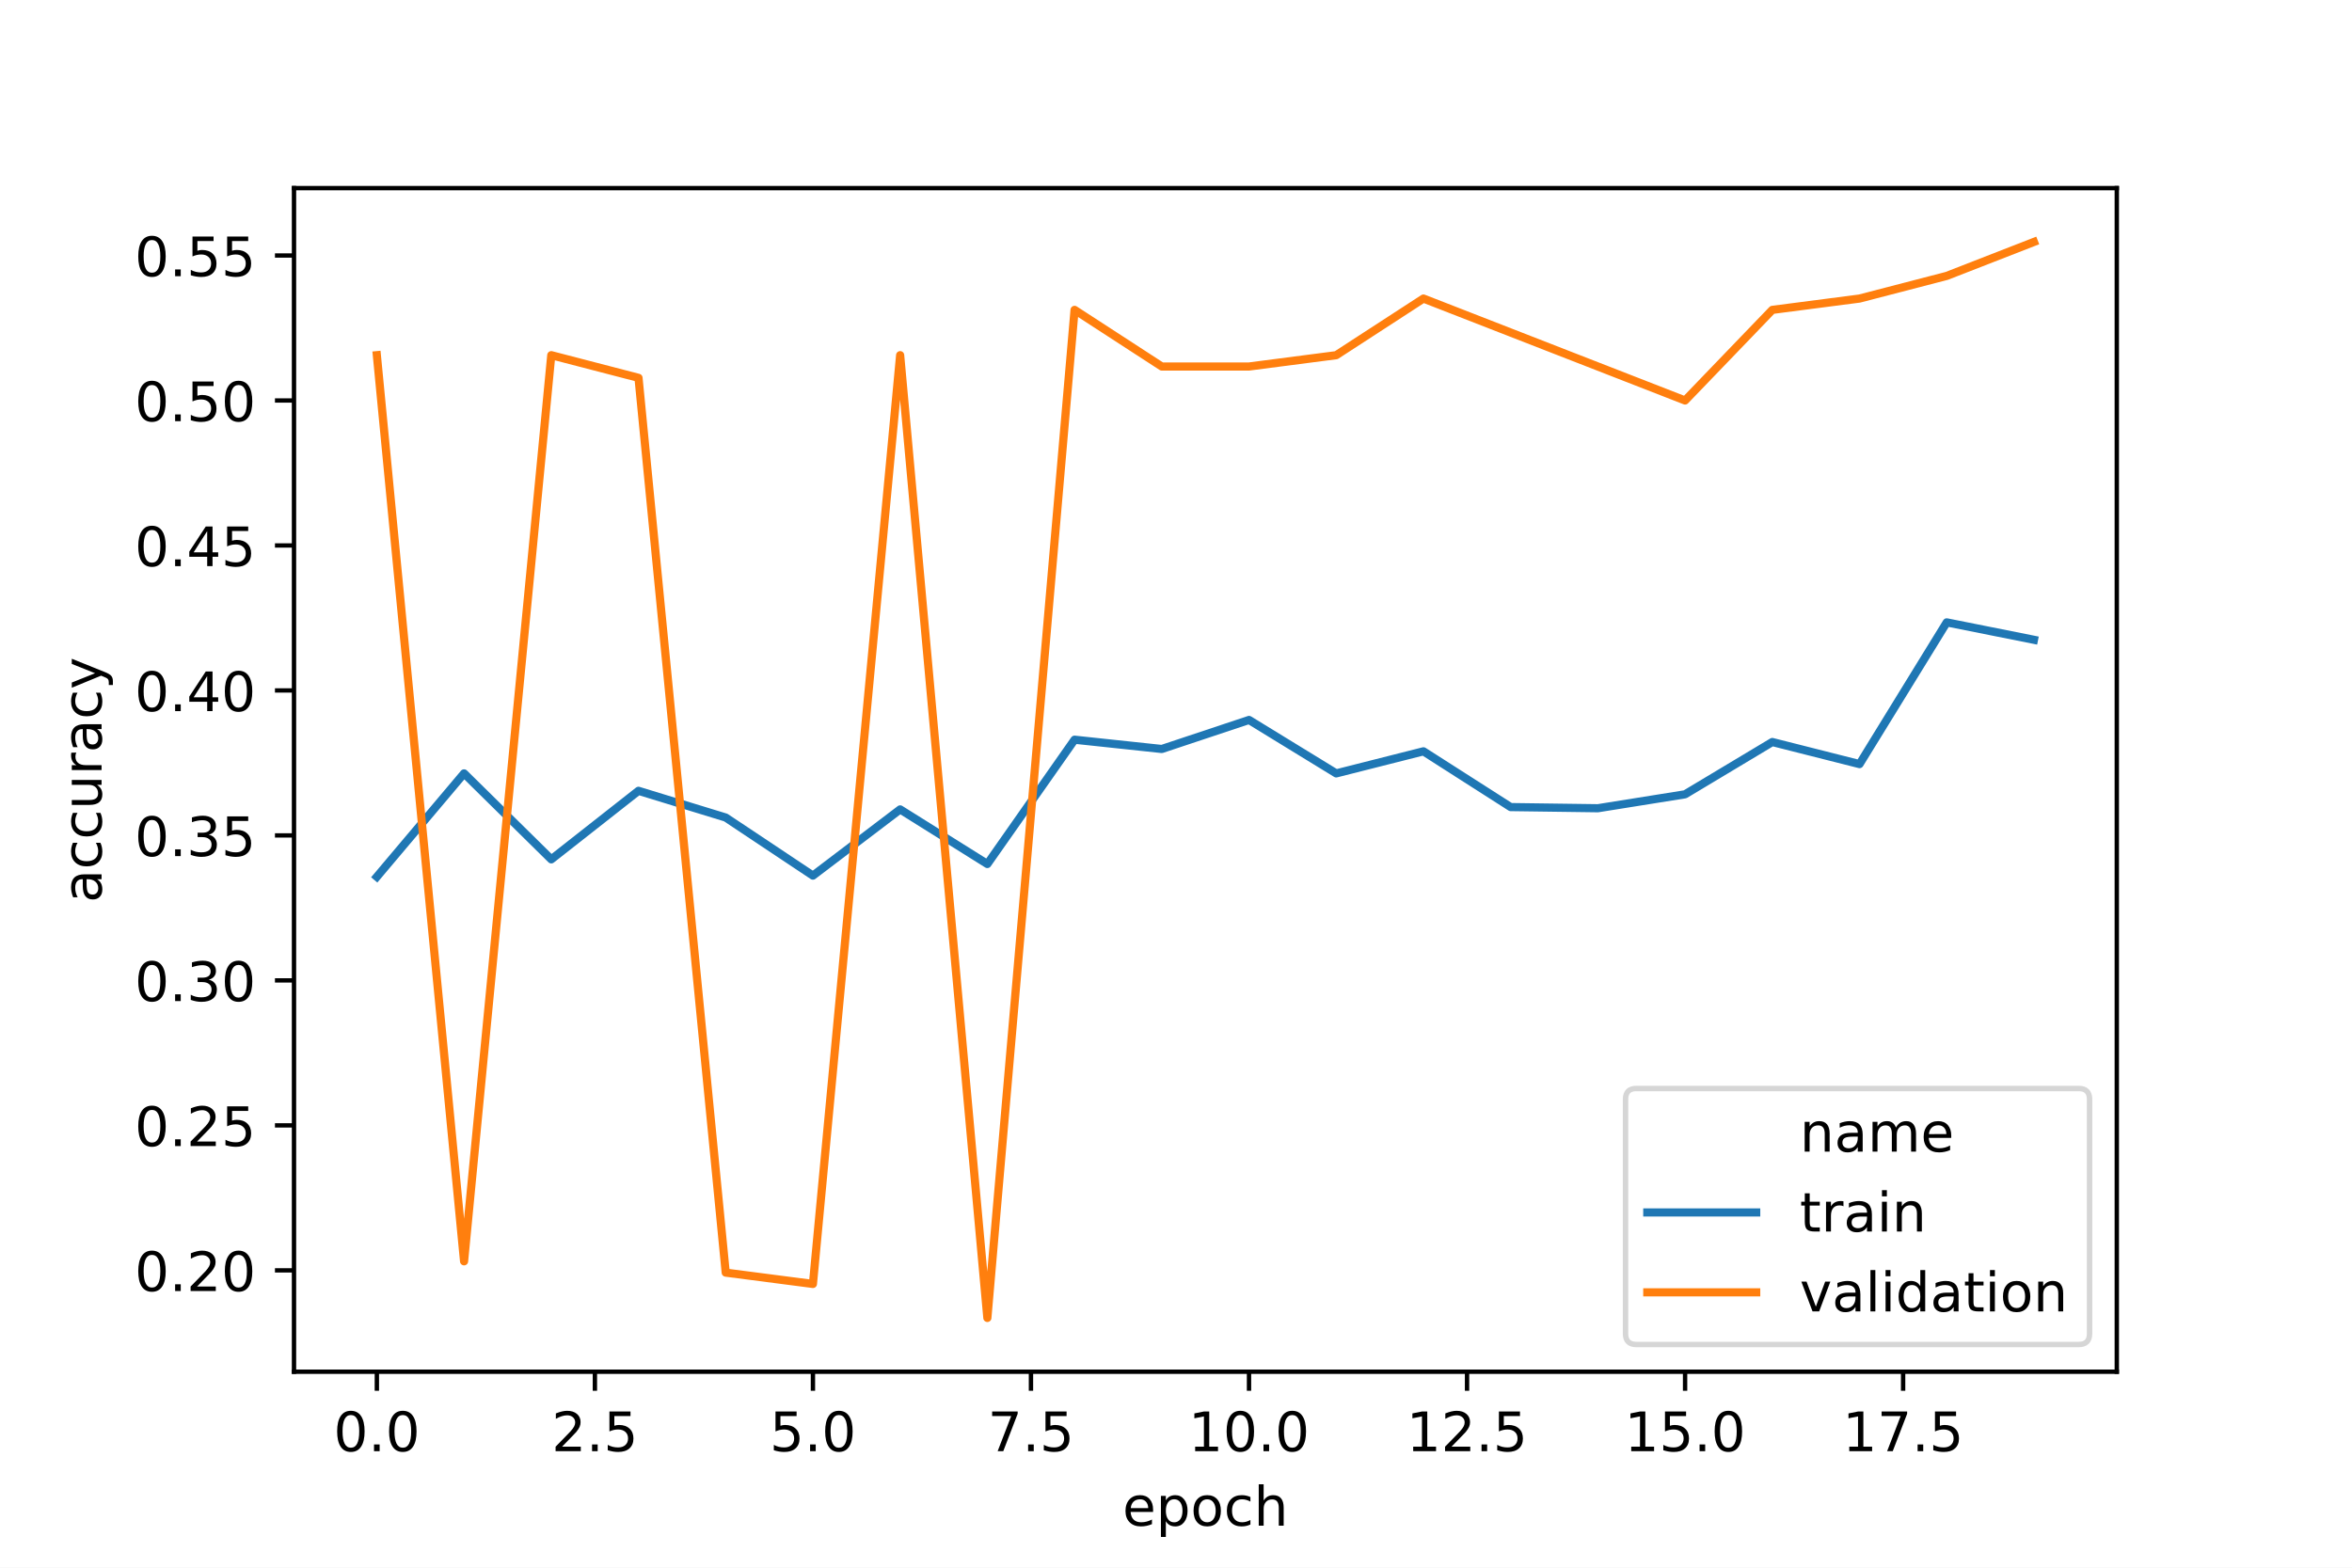
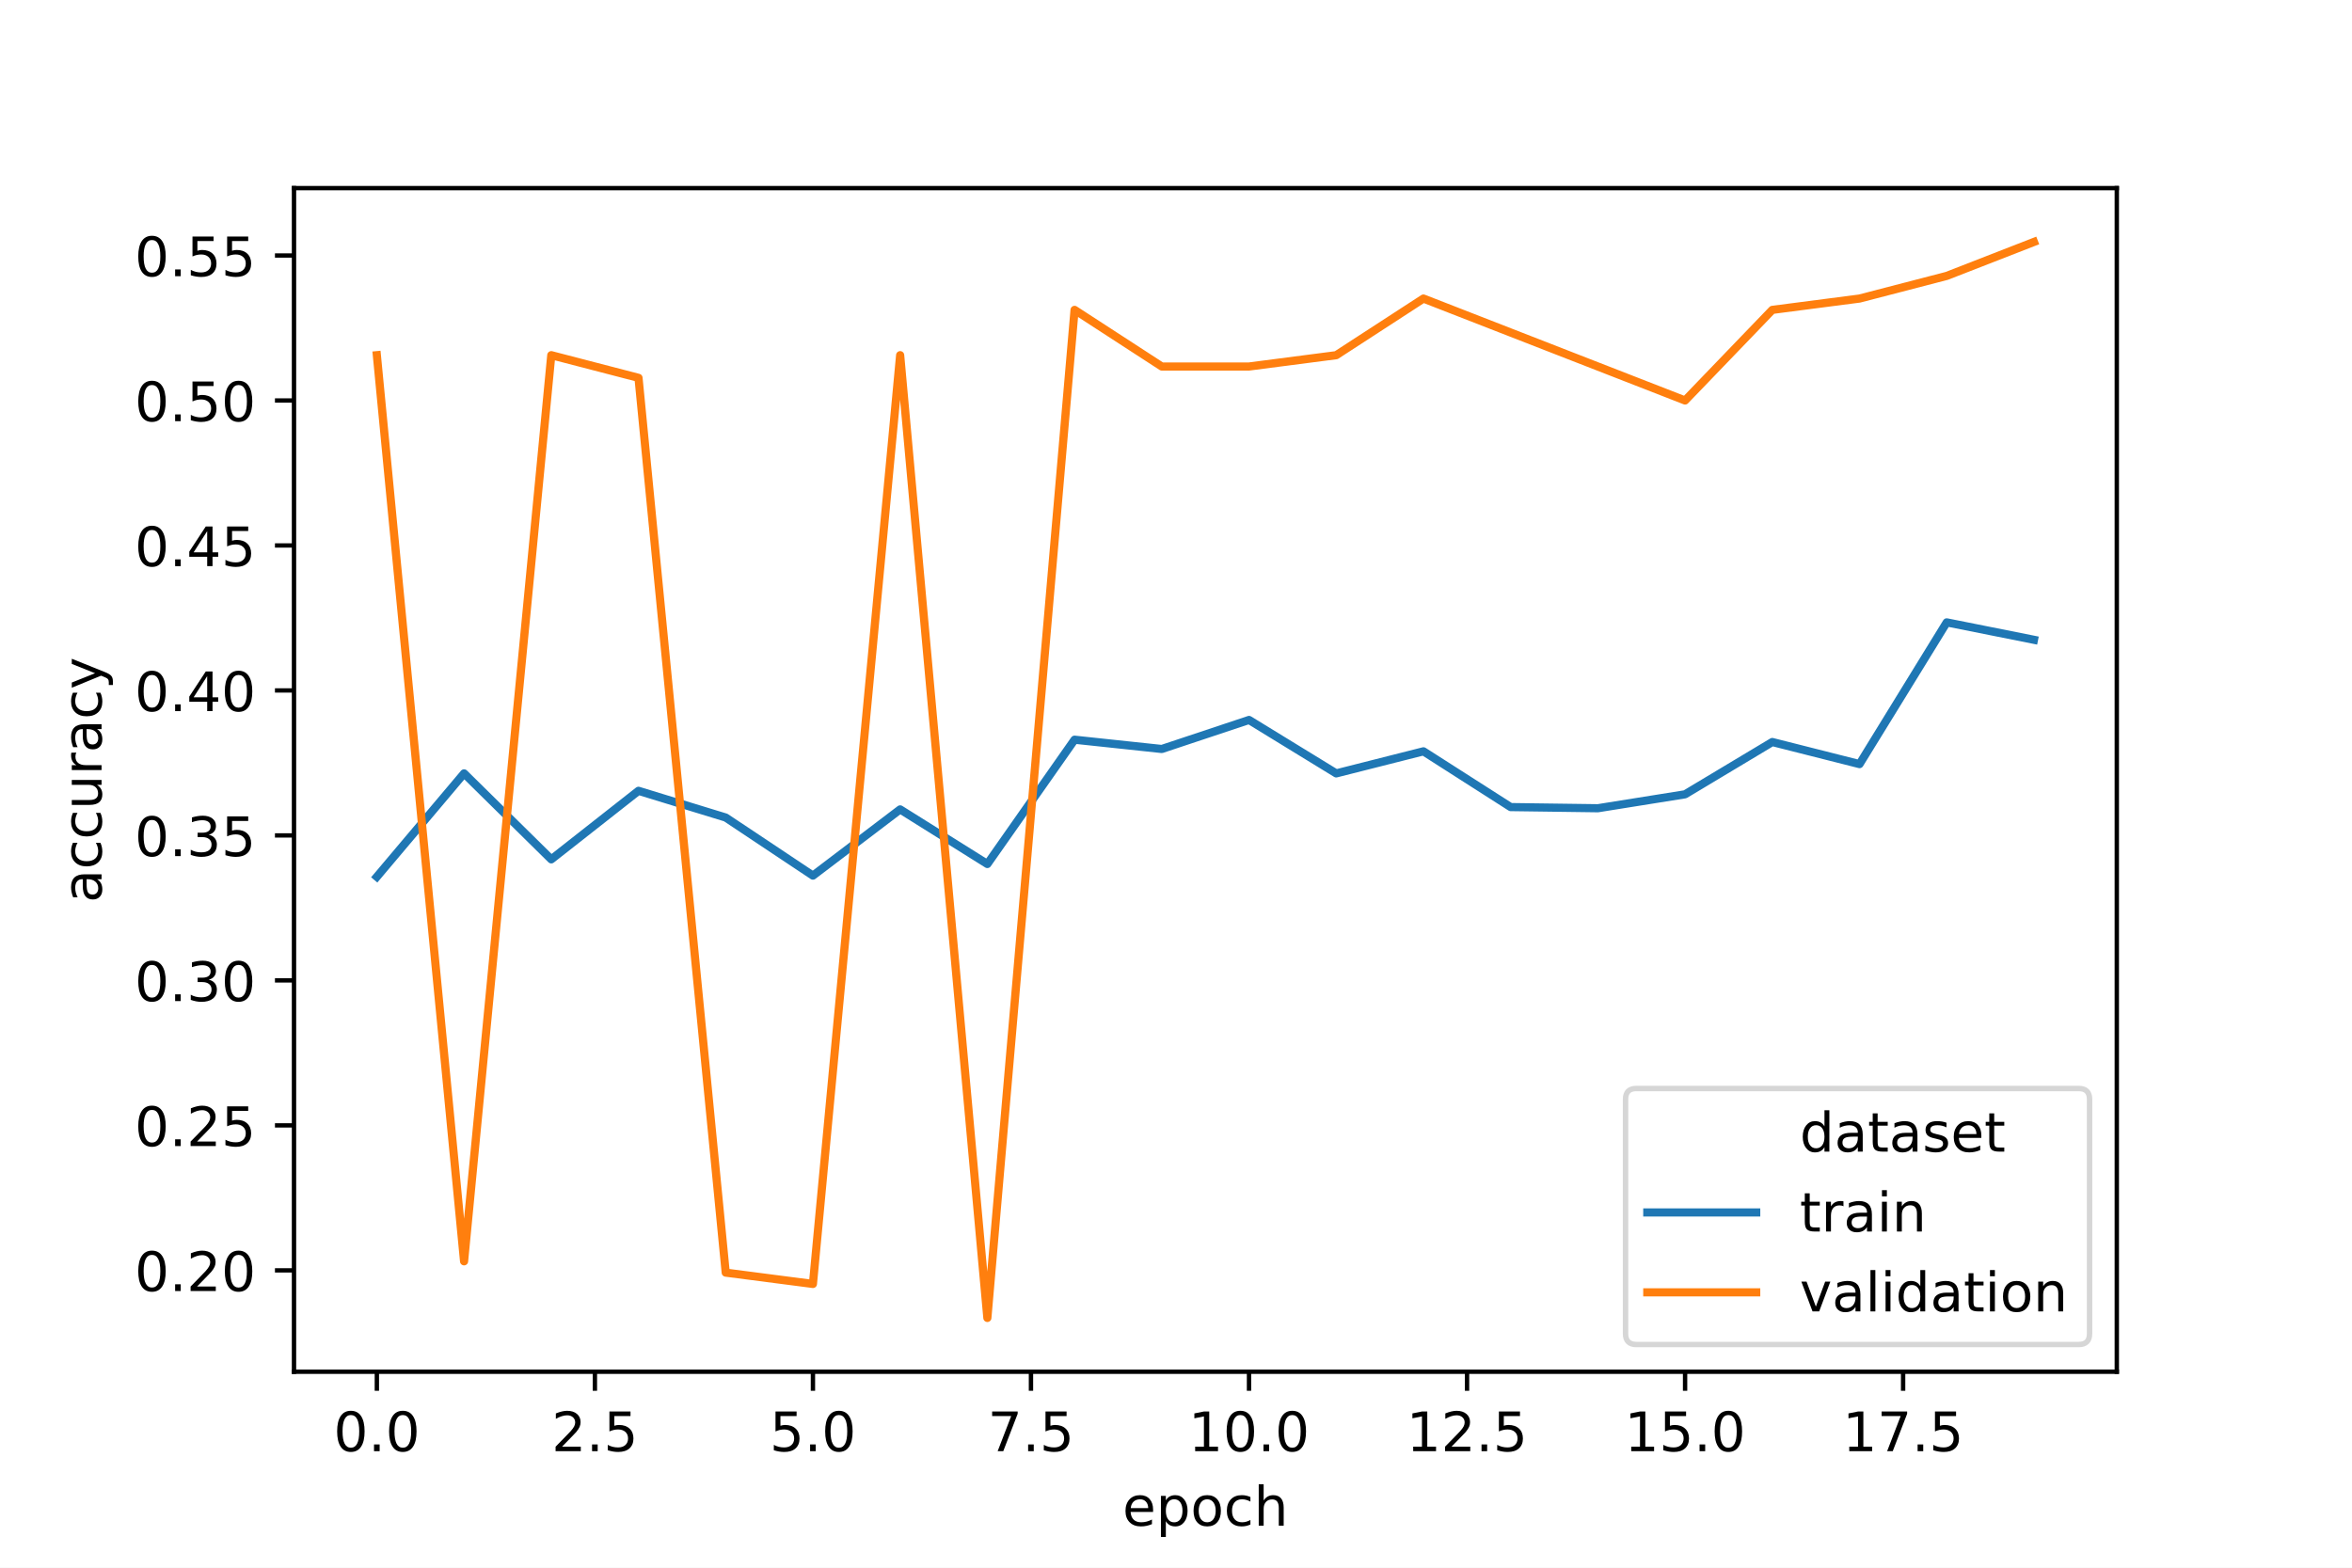
<svg xmlns="http://www.w3.org/2000/svg" xmlns:xlink="http://www.w3.org/1999/xlink" height="288pt" version="1.1" viewBox="0 0 432 288" width="432pt">
  <defs>
    <style type="text/css">
*{stroke-linecap:butt;stroke-linejoin:round;}
  </style>
  </defs>
  <g id="figure_1">
    <g id="patch_1">
      <path d="M 0 288  L 432 288  L 432 0  L 0 0  z " style="fill:#ffffff;" />
    </g>
    <g id="axes_1">
      <g id="patch_2">
        <path d="M 54 252  L 388.8 252  L 388.8 34.56  L 54 34.56  z " style="fill:#ffffff;" />
      </g>
      <g id="matplotlib.axis_1">
        <g id="xtick_1">
          <g id="line2d_1">
            <defs>
-               <path d="M 0 0  L 0 3.5  " id="m4a39ef418e" style="stroke:#000000;stroke-width:0.8;" />
-             </defs>
-             <g>
-               <use style="stroke:#000000;stroke-width:0.8;" x="69.218" xlink:href="#m4a39ef418e" y="252" />
+               <path d="M 0 0  L 0 3.5  " id="m78a1ec4d22" style="stroke:#000000;stroke-width:0.8;" />
+             </defs>
+             <g>
+               <use style="stroke:#000000;stroke-width:0.8;" x="69.218" xlink:href="#m78a1ec4d22" y="252" />
            </g>
          </g>
          <g id="text_1">
            <defs>
              <path d="M 31.781 66.406  Q 24.172 66.406 20.328 58.906  Q 16.5 51.422 16.5 36.375  Q 16.5 21.391 20.328 13.891  Q 24.172 6.391 31.781 6.391  Q 39.453 6.391 43.281 13.891  Q 47.125 21.391 47.125 36.375  Q 47.125 51.422 43.281 58.906  Q 39.453 66.406 31.781 66.406  z M 31.781 74.219  Q 44.047 74.219 50.516 64.516  Q 56.984 54.828 56.984 36.375  Q 56.984 17.969 50.516 8.266  Q 44.047 -1.422 31.781 -1.422  Q 19.531 -1.422 13.062 8.266  Q 6.594 17.969 6.594 36.375  Q 6.594 54.828 13.062 64.516  Q 19.531 74.219 31.781 74.219  z " id="DejaVuSans-48" />
              <path d="M 10.688 12.406  L 21 12.406  L 21 0  L 10.688 0  z " id="DejaVuSans-46" />
            </defs>
            <g transform="translate(61.26662 266.5984)scale(0.1 -0.1)">
              <use xlink:href="#DejaVuSans-48" />
              <use x="63.623" xlink:href="#DejaVuSans-46" />
              <use x="95.41" xlink:href="#DejaVuSans-48" />
            </g>
          </g>
        </g>
        <g id="xtick_2">
          <g id="line2d_2">
            <g>
-               <use style="stroke:#000000;stroke-width:0.8;" x="109.266" xlink:href="#m4a39ef418e" y="252" />
+               <use style="stroke:#000000;stroke-width:0.8;" x="109.266" xlink:href="#m78a1ec4d22" y="252" />
            </g>
          </g>
          <g id="text_2">
            <defs>
              <path d="M 19.188 8.297  L 53.609 8.297  L 53.609 0  L 7.328 0  L 7.328 8.297  Q 12.938 14.109 22.625 23.891  Q 32.328 33.688 34.812 36.531  Q 39.547 41.844 41.422 45.531  Q 43.312 49.219 43.312 52.781  Q 43.312 58.594 39.234 62.25  Q 35.156 65.922 28.609 65.922  Q 23.969 65.922 18.812 64.312  Q 13.672 62.703 7.812 59.422  L 7.812 69.391  Q 13.766 71.781 18.938 73  Q 24.125 74.219 28.422 74.219  Q 39.75 74.219 46.484 68.547  Q 53.219 62.891 53.219 53.422  Q 53.219 48.922 51.531 44.891  Q 49.859 40.875 45.406 35.406  Q 44.188 33.984 37.641 27.219  Q 31.109 20.453 19.188 8.297  z " id="DejaVuSans-50" />
              <path d="M 10.797 72.906  L 49.516 72.906  L 49.516 64.594  L 19.828 64.594  L 19.828 46.734  Q 21.969 47.469 24.109 47.828  Q 26.266 48.188 28.422 48.188  Q 40.625 48.188 47.75 41.5  Q 54.891 34.812 54.891 23.391  Q 54.891 11.625 47.562 5.094  Q 40.234 -1.422 26.906 -1.422  Q 22.312 -1.422 17.547 -0.641  Q 12.797 0.141 7.719 1.703  L 7.719 11.625  Q 12.109 9.234 16.797 8.062  Q 21.484 6.891 26.703 6.891  Q 35.156 6.891 40.078 11.328  Q 45.016 15.766 45.016 23.391  Q 45.016 31 40.078 35.438  Q 35.156 39.891 26.703 39.891  Q 22.75 39.891 18.812 39.016  Q 14.891 38.141 10.797 36.281  z " id="DejaVuSans-53" />
            </defs>
            <g transform="translate(101.3145 266.5984)scale(0.1 -0.1)">
              <use xlink:href="#DejaVuSans-50" />
              <use x="63.623" xlink:href="#DejaVuSans-46" />
              <use x="95.41" xlink:href="#DejaVuSans-53" />
            </g>
          </g>
        </g>
        <g id="xtick_3">
          <g id="line2d_3">
            <g>
-               <use style="stroke:#000000;stroke-width:0.8;" x="149.314" xlink:href="#m4a39ef418e" y="252" />
+               <use style="stroke:#000000;stroke-width:0.8;" x="149.314" xlink:href="#m78a1ec4d22" y="252" />
            </g>
          </g>
          <g id="text_3">
            <g transform="translate(141.3623 266.5984)scale(0.1 -0.1)">
              <use xlink:href="#DejaVuSans-53" />
              <use x="63.623" xlink:href="#DejaVuSans-46" />
              <use x="95.41" xlink:href="#DejaVuSans-48" />
            </g>
          </g>
        </g>
        <g id="xtick_4">
          <g id="line2d_4">
            <g>
-               <use style="stroke:#000000;stroke-width:0.8;" x="189.362" xlink:href="#m4a39ef418e" y="252" />
+               <use style="stroke:#000000;stroke-width:0.8;" x="189.362" xlink:href="#m78a1ec4d22" y="252" />
            </g>
          </g>
          <g id="text_4">
            <defs>
              <path d="M 8.203 72.906  L 55.078 72.906  L 55.078 68.703  L 28.609 0  L 18.312 0  L 43.219 64.594  L 8.203 64.594  z " id="DejaVuSans-55" />
            </defs>
            <g transform="translate(181.4102 266.5984)scale(0.1 -0.1)">
              <use xlink:href="#DejaVuSans-55" />
              <use x="63.623" xlink:href="#DejaVuSans-46" />
              <use x="95.41" xlink:href="#DejaVuSans-53" />
            </g>
          </g>
        </g>
        <g id="xtick_5">
          <g id="line2d_5">
            <g>
-               <use style="stroke:#000000;stroke-width:0.8;" x="229.41" xlink:href="#m4a39ef418e" y="252" />
+               <use style="stroke:#000000;stroke-width:0.8;" x="229.41" xlink:href="#m78a1ec4d22" y="252" />
            </g>
          </g>
          <g id="text_5">
            <defs>
              <path d="M 12.406 8.297  L 28.516 8.297  L 28.516 63.922  L 10.984 60.406  L 10.984 69.391  L 28.422 72.906  L 38.281 72.906  L 38.281 8.297  L 54.391 8.297  L 54.391 0  L 12.406 0  z " id="DejaVuSans-49" />
            </defs>
            <g transform="translate(218.2768 266.5984)scale(0.1 -0.1)">
              <use xlink:href="#DejaVuSans-49" />
              <use x="63.623" xlink:href="#DejaVuSans-48" />
              <use x="127.246" xlink:href="#DejaVuSans-46" />
              <use x="159.033" xlink:href="#DejaVuSans-48" />
            </g>
          </g>
        </g>
        <g id="xtick_6">
          <g id="line2d_6">
            <g>
-               <use style="stroke:#000000;stroke-width:0.8;" x="269.457" xlink:href="#m4a39ef418e" y="252" />
+               <use style="stroke:#000000;stroke-width:0.8;" x="269.457" xlink:href="#m78a1ec4d22" y="252" />
            </g>
          </g>
          <g id="text_6">
            <g transform="translate(258.3246 266.5984)scale(0.1 -0.1)">
              <use xlink:href="#DejaVuSans-49" />
              <use x="63.623" xlink:href="#DejaVuSans-50" />
              <use x="127.246" xlink:href="#DejaVuSans-46" />
              <use x="159.033" xlink:href="#DejaVuSans-53" />
            </g>
          </g>
        </g>
        <g id="xtick_7">
          <g id="line2d_7">
            <g>
-               <use style="stroke:#000000;stroke-width:0.8;" x="309.505" xlink:href="#m4a39ef418e" y="252" />
+               <use style="stroke:#000000;stroke-width:0.8;" x="309.505" xlink:href="#m78a1ec4d22" y="252" />
            </g>
          </g>
          <g id="text_7">
            <g transform="translate(298.3725 266.5984)scale(0.1 -0.1)">
              <use xlink:href="#DejaVuSans-49" />
              <use x="63.623" xlink:href="#DejaVuSans-53" />
              <use x="127.246" xlink:href="#DejaVuSans-46" />
              <use x="159.033" xlink:href="#DejaVuSans-48" />
            </g>
          </g>
        </g>
        <g id="xtick_8">
          <g id="line2d_8">
            <g>
-               <use style="stroke:#000000;stroke-width:0.8;" x="349.553" xlink:href="#m4a39ef418e" y="252" />
+               <use style="stroke:#000000;stroke-width:0.8;" x="349.553" xlink:href="#m78a1ec4d22" y="252" />
            </g>
          </g>
          <g id="text_8">
            <g transform="translate(338.4203 266.5984)scale(0.1 -0.1)">
              <use xlink:href="#DejaVuSans-49" />
              <use x="63.623" xlink:href="#DejaVuSans-55" />
              <use x="127.246" xlink:href="#DejaVuSans-46" />
              <use x="159.033" xlink:href="#DejaVuSans-53" />
            </g>
          </g>
        </g>
        <g id="text_9">
          <defs>
            <path d="M 56.203 29.594  L 56.203 25.203  L 14.891 25.203  Q 15.484 15.922 20.484 11.062  Q 25.484 6.203 34.422 6.203  Q 39.594 6.203 44.453 7.469  Q 49.312 8.734 54.109 11.281  L 54.109 2.781  Q 49.266 0.734 44.188 -0.344  Q 39.109 -1.422 33.891 -1.422  Q 20.797 -1.422 13.156 6.188  Q 5.516 13.812 5.516 26.812  Q 5.516 40.234 12.766 48.109  Q 20.016 56 32.328 56  Q 43.359 56 49.781 48.891  Q 56.203 41.797 56.203 29.594  z M 47.219 32.234  Q 47.125 39.594 43.094 43.984  Q 39.062 48.391 32.422 48.391  Q 24.906 48.391 20.391 44.141  Q 15.875 39.891 15.188 32.172  z " id="DejaVuSans-101" />
            <path d="M 18.109 8.203  L 18.109 -20.797  L 9.078 -20.797  L 9.078 54.688  L 18.109 54.688  L 18.109 46.391  Q 20.953 51.266 25.266 53.625  Q 29.594 56 35.594 56  Q 45.562 56 51.781 48.094  Q 58.016 40.188 58.016 27.297  Q 58.016 14.406 51.781 6.484  Q 45.562 -1.422 35.594 -1.422  Q 29.594 -1.422 25.266 0.953  Q 20.953 3.328 18.109 8.203  z M 48.688 27.297  Q 48.688 37.203 44.609 42.844  Q 40.531 48.484 33.406 48.484  Q 26.266 48.484 22.188 42.844  Q 18.109 37.203 18.109 27.297  Q 18.109 17.391 22.188 11.75  Q 26.266 6.109 33.406 6.109  Q 40.531 6.109 44.609 11.75  Q 48.688 17.391 48.688 27.297  z " id="DejaVuSans-112" />
            <path d="M 30.609 48.391  Q 23.391 48.391 19.188 42.75  Q 14.984 37.109 14.984 27.297  Q 14.984 17.484 19.156 11.844  Q 23.344 6.203 30.609 6.203  Q 37.797 6.203 41.984 11.859  Q 46.188 17.531 46.188 27.297  Q 46.188 37.016 41.984 42.703  Q 37.797 48.391 30.609 48.391  z M 30.609 56  Q 42.328 56 49.016 48.375  Q 55.719 40.766 55.719 27.297  Q 55.719 13.875 49.016 6.219  Q 42.328 -1.422 30.609 -1.422  Q 18.844 -1.422 12.172 6.219  Q 5.516 13.875 5.516 27.297  Q 5.516 40.766 12.172 48.375  Q 18.844 56 30.609 56  z " id="DejaVuSans-111" />
            <path d="M 48.781 52.594  L 48.781 44.188  Q 44.969 46.297 41.141 47.344  Q 37.312 48.391 33.406 48.391  Q 24.656 48.391 19.812 42.844  Q 14.984 37.312 14.984 27.297  Q 14.984 17.281 19.812 11.734  Q 24.656 6.203 33.406 6.203  Q 37.312 6.203 41.141 7.25  Q 44.969 8.297 48.781 10.406  L 48.781 2.094  Q 45.016 0.344 40.984 -0.531  Q 36.969 -1.422 32.422 -1.422  Q 20.062 -1.422 12.781 6.344  Q 5.516 14.109 5.516 27.297  Q 5.516 40.672 12.859 48.328  Q 20.219 56 33.016 56  Q 37.156 56 41.109 55.141  Q 45.062 54.297 48.781 52.594  z " id="DejaVuSans-99" />
            <path d="M 54.891 33.016  L 54.891 0  L 45.906 0  L 45.906 32.719  Q 45.906 40.484 42.875 44.328  Q 39.844 48.188 33.797 48.188  Q 26.516 48.188 22.312 43.547  Q 18.109 38.922 18.109 30.906  L 18.109 0  L 9.078 0  L 9.078 75.984  L 18.109 75.984  L 18.109 46.188  Q 21.344 51.125 25.703 53.562  Q 30.078 56 35.797 56  Q 45.219 56 50.047 50.172  Q 54.891 44.344 54.891 33.016  z " id="DejaVuSans-104" />
          </defs>
          <g transform="translate(206.1719 280.2766)scale(0.1 -0.1)">
            <use xlink:href="#DejaVuSans-101" />
            <use x="61.523" xlink:href="#DejaVuSans-112" />
            <use x="125" xlink:href="#DejaVuSans-111" />
            <use x="186.182" xlink:href="#DejaVuSans-99" />
            <use x="241.162" xlink:href="#DejaVuSans-104" />
          </g>
        </g>
      </g>
      <g id="matplotlib.axis_2">
        <g id="ytick_1">
          <g id="line2d_9">
            <defs>
-               <path d="M 0 0  L -3.5 0  " id="m07abb10c42" style="stroke:#000000;stroke-width:0.8;" />
-             </defs>
-             <g>
-               <use style="stroke:#000000;stroke-width:0.8;" x="54" xlink:href="#m07abb10c42" y="233.377" />
+               <path d="M 0 0  L -3.5 0  " id="m0f26787324" style="stroke:#000000;stroke-width:0.8;" />
+             </defs>
+             <g>
+               <use style="stroke:#000000;stroke-width:0.8;" x="54" xlink:href="#m0f26787324" y="233.377" />
            </g>
          </g>
          <g id="text_10">
            <g transform="translate(24.73438 237.1764)scale(0.1 -0.1)">
              <use xlink:href="#DejaVuSans-48" />
              <use x="63.623" xlink:href="#DejaVuSans-46" />
              <use x="95.41" xlink:href="#DejaVuSans-50" />
              <use x="159.033" xlink:href="#DejaVuSans-48" />
            </g>
          </g>
        </g>
        <g id="ytick_2">
          <g id="line2d_10">
            <g>
-               <use style="stroke:#000000;stroke-width:0.8;" x="54" xlink:href="#m07abb10c42" y="206.743" />
+               <use style="stroke:#000000;stroke-width:0.8;" x="54" xlink:href="#m0f26787324" y="206.743" />
            </g>
          </g>
          <g id="text_11">
            <g transform="translate(24.73438 210.5426)scale(0.1 -0.1)">
              <use xlink:href="#DejaVuSans-48" />
              <use x="63.623" xlink:href="#DejaVuSans-46" />
              <use x="95.41" xlink:href="#DejaVuSans-50" />
              <use x="159.033" xlink:href="#DejaVuSans-53" />
            </g>
          </g>
        </g>
        <g id="ytick_3">
          <g id="line2d_11">
            <g>
-               <use style="stroke:#000000;stroke-width:0.8;" x="54" xlink:href="#m07abb10c42" y="180.11" />
+               <use style="stroke:#000000;stroke-width:0.8;" x="54" xlink:href="#m0f26787324" y="180.11" />
            </g>
          </g>
          <g id="text_12">
            <defs>
              <path d="M 40.578 39.312  Q 47.656 37.797 51.625 33  Q 55.609 28.219 55.609 21.188  Q 55.609 10.406 48.188 4.484  Q 40.766 -1.422 27.094 -1.422  Q 22.516 -1.422 17.656 -0.516  Q 12.797 0.391 7.625 2.203  L 7.625 11.719  Q 11.719 9.328 16.594 8.109  Q 21.484 6.891 26.812 6.891  Q 36.078 6.891 40.938 10.547  Q 45.797 14.203 45.797 21.188  Q 45.797 27.641 41.281 31.266  Q 36.766 34.906 28.719 34.906  L 20.219 34.906  L 20.219 43.016  L 29.109 43.016  Q 36.375 43.016 40.234 45.922  Q 44.094 48.828 44.094 54.297  Q 44.094 59.906 40.109 62.906  Q 36.141 65.922 28.719 65.922  Q 24.656 65.922 20.016 65.031  Q 15.375 64.156 9.812 62.312  L 9.812 71.094  Q 15.438 72.656 20.344 73.438  Q 25.25 74.219 29.594 74.219  Q 40.828 74.219 47.359 69.109  Q 53.906 64.016 53.906 55.328  Q 53.906 49.266 50.438 45.094  Q 46.969 40.922 40.578 39.312  z " id="DejaVuSans-51" />
            </defs>
            <g transform="translate(24.73438 183.9088)scale(0.1 -0.1)">
              <use xlink:href="#DejaVuSans-48" />
              <use x="63.623" xlink:href="#DejaVuSans-46" />
              <use x="95.41" xlink:href="#DejaVuSans-51" />
              <use x="159.033" xlink:href="#DejaVuSans-48" />
            </g>
          </g>
        </g>
        <g id="ytick_4">
          <g id="line2d_12">
            <g>
-               <use style="stroke:#000000;stroke-width:0.8;" x="54" xlink:href="#m07abb10c42" y="153.476" />
+               <use style="stroke:#000000;stroke-width:0.8;" x="54" xlink:href="#m0f26787324" y="153.476" />
            </g>
          </g>
          <g id="text_13">
            <g transform="translate(24.73438 157.275)scale(0.1 -0.1)">
              <use xlink:href="#DejaVuSans-48" />
              <use x="63.623" xlink:href="#DejaVuSans-46" />
              <use x="95.41" xlink:href="#DejaVuSans-51" />
              <use x="159.033" xlink:href="#DejaVuSans-53" />
            </g>
          </g>
        </g>
        <g id="ytick_5">
          <g id="line2d_13">
            <g>
-               <use style="stroke:#000000;stroke-width:0.8;" x="54" xlink:href="#m07abb10c42" y="126.842" />
+               <use style="stroke:#000000;stroke-width:0.8;" x="54" xlink:href="#m0f26787324" y="126.842" />
            </g>
          </g>
          <g id="text_14">
            <defs>
              <path d="M 37.797 64.312  L 12.891 25.391  L 37.797 25.391  z M 35.203 72.906  L 47.609 72.906  L 47.609 25.391  L 58.016 25.391  L 58.016 17.188  L 47.609 17.188  L 47.609 0  L 37.797 0  L 37.797 17.188  L 4.891 17.188  L 4.891 26.703  z " id="DejaVuSans-52" />
            </defs>
            <g transform="translate(24.73438 130.6412)scale(0.1 -0.1)">
              <use xlink:href="#DejaVuSans-48" />
              <use x="63.623" xlink:href="#DejaVuSans-46" />
              <use x="95.41" xlink:href="#DejaVuSans-52" />
              <use x="159.033" xlink:href="#DejaVuSans-48" />
            </g>
          </g>
        </g>
        <g id="ytick_6">
          <g id="line2d_14">
            <g>
-               <use style="stroke:#000000;stroke-width:0.8;" x="54" xlink:href="#m07abb10c42" y="100.208" />
+               <use style="stroke:#000000;stroke-width:0.8;" x="54" xlink:href="#m0f26787324" y="100.208" />
            </g>
          </g>
          <g id="text_15">
            <g transform="translate(24.73438 104.0074)scale(0.1 -0.1)">
              <use xlink:href="#DejaVuSans-48" />
              <use x="63.623" xlink:href="#DejaVuSans-46" />
              <use x="95.41" xlink:href="#DejaVuSans-52" />
              <use x="159.033" xlink:href="#DejaVuSans-53" />
            </g>
          </g>
        </g>
        <g id="ytick_7">
          <g id="line2d_15">
            <g>
-               <use style="stroke:#000000;stroke-width:0.8;" x="54" xlink:href="#m07abb10c42" y="73.574" />
+               <use style="stroke:#000000;stroke-width:0.8;" x="54" xlink:href="#m0f26787324" y="73.574" />
            </g>
          </g>
          <g id="text_16">
            <g transform="translate(24.73438 77.37357)scale(0.1 -0.1)">
              <use xlink:href="#DejaVuSans-48" />
              <use x="63.623" xlink:href="#DejaVuSans-46" />
              <use x="95.41" xlink:href="#DejaVuSans-53" />
              <use x="159.033" xlink:href="#DejaVuSans-48" />
            </g>
          </g>
        </g>
        <g id="ytick_8">
          <g id="line2d_16">
            <g>
-               <use style="stroke:#000000;stroke-width:0.8;" x="54" xlink:href="#m07abb10c42" y="46.941" />
+               <use style="stroke:#000000;stroke-width:0.8;" x="54" xlink:href="#m0f26787324" y="46.941" />
            </g>
          </g>
          <g id="text_17">
            <g transform="translate(24.73438 50.73977)scale(0.1 -0.1)">
              <use xlink:href="#DejaVuSans-48" />
              <use x="63.623" xlink:href="#DejaVuSans-46" />
              <use x="95.41" xlink:href="#DejaVuSans-53" />
              <use x="159.033" xlink:href="#DejaVuSans-53" />
            </g>
          </g>
        </g>
        <g id="text_18">
          <defs>
            <path d="M 34.281 27.484  Q 23.391 27.484 19.188 25  Q 14.984 22.516 14.984 16.5  Q 14.984 11.719 18.141 8.906  Q 21.297 6.109 26.703 6.109  Q 34.188 6.109 38.703 11.406  Q 43.219 16.703 43.219 25.484  L 43.219 27.484  z M 52.203 31.203  L 52.203 0  L 43.219 0  L 43.219 8.297  Q 40.141 3.328 35.547 0.953  Q 30.953 -1.422 24.312 -1.422  Q 15.922 -1.422 10.953 3.297  Q 6 8.016 6 15.922  Q 6 25.141 12.172 29.828  Q 18.359 34.516 30.609 34.516  L 43.219 34.516  L 43.219 35.406  Q 43.219 41.609 39.141 45  Q 35.062 48.391 27.688 48.391  Q 23 48.391 18.547 47.266  Q 14.109 46.141 10.016 43.891  L 10.016 52.203  Q 14.938 54.109 19.578 55.047  Q 24.219 56 28.609 56  Q 40.484 56 46.344 49.844  Q 52.203 43.703 52.203 31.203  z " id="DejaVuSans-97" />
            <path d="M 8.5 21.578  L 8.5 54.688  L 17.484 54.688  L 17.484 21.922  Q 17.484 14.156 20.5 10.266  Q 23.531 6.391 29.594 6.391  Q 36.859 6.391 41.078 11.031  Q 45.312 15.672 45.312 23.688  L 45.312 54.688  L 54.297 54.688  L 54.297 0  L 45.312 0  L 45.312 8.406  Q 42.047 3.422 37.719 1  Q 33.406 -1.422 27.688 -1.422  Q 18.266 -1.422 13.375 4.438  Q 8.5 10.297 8.5 21.578  z M 31.109 56  z " id="DejaVuSans-117" />
            <path d="M 41.109 46.297  Q 39.594 47.172 37.812 47.578  Q 36.031 48 33.891 48  Q 26.266 48 22.188 43.047  Q 18.109 38.094 18.109 28.812  L 18.109 0  L 9.078 0  L 9.078 54.688  L 18.109 54.688  L 18.109 46.188  Q 20.953 51.172 25.484 53.578  Q 30.031 56 36.531 56  Q 37.453 56 38.578 55.875  Q 39.703 55.766 41.062 55.516  z " id="DejaVuSans-114" />
            <path d="M 32.172 -5.078  Q 28.375 -14.844 24.75 -17.812  Q 21.141 -20.797 15.094 -20.797  L 7.906 -20.797  L 7.906 -13.281  L 13.188 -13.281  Q 16.891 -13.281 18.938 -11.516  Q 21 -9.766 23.484 -3.219  L 25.094 0.875  L 2.984 54.688  L 12.5 54.688  L 29.594 11.922  L 46.688 54.688  L 56.203 54.688  z " id="DejaVuSans-121" />
          </defs>
          <g transform="translate(18.65469 165.8394)rotate(-90)scale(0.1 -0.1)">
            <use xlink:href="#DejaVuSans-97" />
            <use x="61.279" xlink:href="#DejaVuSans-99" />
            <use x="116.26" xlink:href="#DejaVuSans-99" />
            <use x="171.24" xlink:href="#DejaVuSans-117" />
            <use x="234.619" xlink:href="#DejaVuSans-114" />
            <use x="275.732" xlink:href="#DejaVuSans-97" />
            <use x="337.012" xlink:href="#DejaVuSans-99" />
            <use x="391.992" xlink:href="#DejaVuSans-121" />
          </g>
        </g>
      </g>
      <g id="line2d_17">
-         <path clip-path="url(#p95f77341c1)" d="M 69.218 161.073  L 85.237 142.08  L 101.256 157.872  L 117.276 145.281  L 133.295 150.189  L 149.314 160.86  L 165.333 148.695  L 181.352 158.726  L 197.371 135.891  L 213.39 137.598  L 229.41 132.263  L 245.429 142.08  L 261.448 138.025  L 277.467 148.269  L 293.486 148.482  L 309.505 145.921  L 325.524 136.317  L 341.544 140.372  L 357.563 114.336  L 373.582 117.537  " style="fill:none;stroke:#1f77b4;stroke-linecap:square;stroke-width:1.5;" />
+         <path clip-path="url(#pee583b9bd4)" d="M 69.218 161.073  L 85.237 142.08  L 101.256 157.872  L 117.276 145.281  L 133.295 150.189  L 149.314 160.86  L 165.333 148.695  L 181.352 158.726  L 197.371 135.891  L 213.39 137.598  L 229.41 132.263  L 245.429 142.08  L 261.448 138.025  L 277.467 148.269  L 293.486 148.482  L 309.505 145.921  L 325.524 136.317  L 341.544 140.372  L 357.563 114.336  L 373.582 117.537  " style="fill:none;stroke:#1f77b4;stroke-linecap:square;stroke-width:1.5;" />
      </g>
      <g id="line2d_18">
-         <path clip-path="url(#p95f77341c1)" d="M 69.218 65.251  L 85.237 231.713  L 101.256 65.251  L 117.276 69.413  L 133.295 233.793  L 149.314 235.874  L 165.333 65.251  L 181.352 242.116  L 197.371 56.928  L 213.39 67.332  L 229.41 67.332  L 245.429 65.251  L 261.448 54.847  L 277.467 61.09  L 293.486 67.332  L 309.505 73.574  L 325.524 56.928  L 341.544 54.847  L 357.563 50.686  L 373.582 44.444  " style="fill:none;stroke:#ff7f0e;stroke-linecap:square;stroke-width:1.5;" />
+         <path clip-path="url(#pee583b9bd4)" d="M 69.218 65.251  L 85.237 231.713  L 101.256 65.251  L 117.276 69.413  L 133.295 233.793  L 149.314 235.874  L 165.333 65.251  L 181.352 242.116  L 197.371 56.928  L 213.39 67.332  L 229.41 67.332  L 245.429 65.251  L 261.448 54.847  L 277.467 61.09  L 293.486 67.332  L 309.505 73.574  L 325.524 56.928  L 341.544 54.847  L 357.563 50.686  L 373.582 44.444  " style="fill:none;stroke:#ff7f0e;stroke-linecap:square;stroke-width:1.5;" />
      </g>
      <g id="line2d_19" />
      <g id="line2d_20" />
      <g id="line2d_21" />
      <g id="patch_3">
        <path d="M 54 252  L 54 34.56  " style="fill:none;stroke:#000000;stroke-linecap:square;stroke-linejoin:miter;stroke-width:0.8;" />
      </g>
      <g id="patch_4">
        <path d="M 388.8 252  L 388.8 34.56  " style="fill:none;stroke:#000000;stroke-linecap:square;stroke-linejoin:miter;stroke-width:0.8;" />
      </g>
      <g id="patch_5">
        <path d="M 54 252  L 388.8 252  " style="fill:none;stroke:#000000;stroke-linecap:square;stroke-linejoin:miter;stroke-width:0.8;" />
      </g>
      <g id="patch_6">
        <path d="M 54 34.56  L 388.8 34.56  " style="fill:none;stroke:#000000;stroke-linecap:square;stroke-linejoin:miter;stroke-width:0.8;" />
      </g>
      <g id="legend_1">
        <g id="patch_7">
          <path d="M 300.566 247  L 381.8 247  Q 383.8 247 383.8 245  L 383.8 201.966  Q 383.8 199.966 381.8 199.966  L 300.566 199.966  Q 298.566 199.966 298.566 201.966  L 298.566 245  Q 298.566 247 300.566 247  z " style="fill:#ffffff;opacity:0.8;stroke:#cccccc;stroke-linejoin:miter;" />
        </g>
        <g id="line2d_22">
          <path d="M 302.566 208.064  L 322.566 208.064  " style="fill:none;" />
        </g>
        <g id="line2d_23" />
        <g id="text_19">
          <defs>
-             <path d="M 54.891 33.016  L 54.891 0  L 45.906 0  L 45.906 32.719  Q 45.906 40.484 42.875 44.328  Q 39.844 48.188 33.797 48.188  Q 26.516 48.188 22.312 43.547  Q 18.109 38.922 18.109 30.906  L 18.109 0  L 9.078 0  L 9.078 54.688  L 18.109 54.688  L 18.109 46.188  Q 21.344 51.125 25.703 53.562  Q 30.078 56 35.797 56  Q 45.219 56 50.047 50.172  Q 54.891 44.344 54.891 33.016  z " id="DejaVuSans-110" />
-             <path d="M 52 44.188  Q 55.375 50.25 60.062 53.125  Q 64.75 56 71.094 56  Q 79.641 56 84.281 50.016  Q 88.922 44.047 88.922 33.016  L 88.922 0  L 79.891 0  L 79.891 32.719  Q 79.891 40.578 77.094 44.375  Q 74.312 48.188 68.609 48.188  Q 61.625 48.188 57.562 43.547  Q 53.516 38.922 53.516 30.906  L 53.516 0  L 44.484 0  L 44.484 32.719  Q 44.484 40.625 41.703 44.406  Q 38.922 48.188 33.109 48.188  Q 26.219 48.188 22.156 43.531  Q 18.109 38.875 18.109 30.906  L 18.109 0  L 9.078 0  L 9.078 54.688  L 18.109 54.688  L 18.109 46.188  Q 21.188 51.219 25.484 53.609  Q 29.781 56 35.688 56  Q 41.656 56 45.828 52.969  Q 50 49.953 52 44.188  z " id="DejaVuSans-109" />
+             <path d="M 45.406 46.391  L 45.406 75.984  L 54.391 75.984  L 54.391 0  L 45.406 0  L 45.406 8.203  Q 42.578 3.328 38.25 0.953  Q 33.938 -1.422 27.875 -1.422  Q 17.969 -1.422 11.734 6.484  Q 5.516 14.406 5.516 27.297  Q 5.516 40.188 11.734 48.094  Q 17.969 56 27.875 56  Q 33.938 56 38.25 53.625  Q 42.578 51.266 45.406 46.391  z M 14.797 27.297  Q 14.797 17.391 18.875 11.75  Q 22.953 6.109 30.078 6.109  Q 37.203 6.109 41.297 11.75  Q 45.406 17.391 45.406 27.297  Q 45.406 37.203 41.297 42.844  Q 37.203 48.484 30.078 48.484  Q 22.953 48.484 18.875 42.844  Q 14.797 37.203 14.797 27.297  z " id="DejaVuSans-100" />
+             <path d="M 18.312 70.219  L 18.312 54.688  L 36.812 54.688  L 36.812 47.703  L 18.312 47.703  L 18.312 18.016  Q 18.312 11.328 20.141 9.422  Q 21.969 7.516 27.594 7.516  L 36.812 7.516  L 36.812 0  L 27.594 0  Q 17.188 0 13.234 3.875  Q 9.281 7.766 9.281 18.016  L 9.281 47.703  L 2.688 47.703  L 2.688 54.688  L 9.281 54.688  L 9.281 70.219  z " id="DejaVuSans-116" />
+             <path d="M 44.281 53.078  L 44.281 44.578  Q 40.484 46.531 36.375 47.5  Q 32.281 48.484 27.875 48.484  Q 21.188 48.484 17.844 46.438  Q 14.5 44.391 14.5 40.281  Q 14.5 37.156 16.891 35.375  Q 19.281 33.594 26.516 31.984  L 29.594 31.297  Q 39.156 29.25 43.188 25.516  Q 47.219 21.781 47.219 15.094  Q 47.219 7.469 41.188 3.016  Q 35.156 -1.422 24.609 -1.422  Q 20.219 -1.422 15.453 -0.562  Q 10.688 0.297 5.422 2  L 5.422 11.281  Q 10.406 8.688 15.234 7.391  Q 20.062 6.109 24.812 6.109  Q 31.156 6.109 34.562 8.281  Q 37.984 10.453 37.984 14.406  Q 37.984 18.062 35.516 20.016  Q 33.062 21.969 24.703 23.781  L 21.578 24.516  Q 13.234 26.266 9.516 29.906  Q 5.812 33.547 5.812 39.891  Q 5.812 47.609 11.281 51.797  Q 16.75 56 26.812 56  Q 31.781 56 36.172 55.266  Q 40.578 54.547 44.281 53.078  z " id="DejaVuSans-115" />
          </defs>
          <g transform="translate(330.5656 211.5641)scale(0.1 -0.1)">
-             <use xlink:href="#DejaVuSans-110" />
-             <use x="63.379" xlink:href="#DejaVuSans-97" />
-             <use x="124.658" xlink:href="#DejaVuSans-109" />
-             <use x="222.07" xlink:href="#DejaVuSans-101" />
+             <use xlink:href="#DejaVuSans-100" />
+             <use x="63.477" xlink:href="#DejaVuSans-97" />
+             <use x="124.756" xlink:href="#DejaVuSans-116" />
+             <use x="163.965" xlink:href="#DejaVuSans-97" />
+             <use x="225.244" xlink:href="#DejaVuSans-115" />
+             <use x="277.344" xlink:href="#DejaVuSans-101" />
+             <use x="338.867" xlink:href="#DejaVuSans-116" />
          </g>
        </g>
        <g id="line2d_24">
          <path d="M 302.566 222.742  L 322.566 222.742  " style="fill:none;stroke:#1f77b4;stroke-linecap:square;stroke-width:1.5;" />
        </g>
        <g id="line2d_25" />
        <g id="text_20">
          <defs>
-             <path d="M 18.312 70.219  L 18.312 54.688  L 36.812 54.688  L 36.812 47.703  L 18.312 47.703  L 18.312 18.016  Q 18.312 11.328 20.141 9.422  Q 21.969 7.516 27.594 7.516  L 36.812 7.516  L 36.812 0  L 27.594 0  Q 17.188 0 13.234 3.875  Q 9.281 7.766 9.281 18.016  L 9.281 47.703  L 2.688 47.703  L 2.688 54.688  L 9.281 54.688  L 9.281 70.219  z " id="DejaVuSans-116" />
            <path d="M 9.422 54.688  L 18.406 54.688  L 18.406 0  L 9.422 0  z M 9.422 75.984  L 18.406 75.984  L 18.406 64.594  L 9.422 64.594  z " id="DejaVuSans-105" />
+             <path d="M 54.891 33.016  L 54.891 0  L 45.906 0  L 45.906 32.719  Q 45.906 40.484 42.875 44.328  Q 39.844 48.188 33.797 48.188  Q 26.516 48.188 22.312 43.547  Q 18.109 38.922 18.109 30.906  L 18.109 0  L 9.078 0  L 9.078 54.688  L 18.109 54.688  L 18.109 46.188  Q 21.344 51.125 25.703 53.562  Q 30.078 56 35.797 56  Q 45.219 56 50.047 50.172  Q 54.891 44.344 54.891 33.016  z " id="DejaVuSans-110" />
          </defs>
          <g transform="translate(330.5656 226.2422)scale(0.1 -0.1)">
            <use xlink:href="#DejaVuSans-116" />
            <use x="39.209" xlink:href="#DejaVuSans-114" />
            <use x="80.322" xlink:href="#DejaVuSans-97" />
            <use x="141.602" xlink:href="#DejaVuSans-105" />
            <use x="169.385" xlink:href="#DejaVuSans-110" />
          </g>
        </g>
        <g id="line2d_26">
          <path d="M 302.566 237.42  L 322.566 237.42  " style="fill:none;stroke:#ff7f0e;stroke-linecap:square;stroke-width:1.5;" />
        </g>
        <g id="line2d_27" />
        <g id="text_21">
          <defs>
            <path d="M 2.984 54.688  L 12.5 54.688  L 29.594 8.797  L 46.688 54.688  L 56.203 54.688  L 35.688 0  L 23.484 0  z " id="DejaVuSans-118" />
            <path d="M 9.422 75.984  L 18.406 75.984  L 18.406 0  L 9.422 0  z " id="DejaVuSans-108" />
-             <path d="M 45.406 46.391  L 45.406 75.984  L 54.391 75.984  L 54.391 0  L 45.406 0  L 45.406 8.203  Q 42.578 3.328 38.25 0.953  Q 33.938 -1.422 27.875 -1.422  Q 17.969 -1.422 11.734 6.484  Q 5.516 14.406 5.516 27.297  Q 5.516 40.188 11.734 48.094  Q 17.969 56 27.875 56  Q 33.938 56 38.25 53.625  Q 42.578 51.266 45.406 46.391  z M 14.797 27.297  Q 14.797 17.391 18.875 11.75  Q 22.953 6.109 30.078 6.109  Q 37.203 6.109 41.297 11.75  Q 45.406 17.391 45.406 27.297  Q 45.406 37.203 41.297 42.844  Q 37.203 48.484 30.078 48.484  Q 22.953 48.484 18.875 42.844  Q 14.797 37.203 14.797 27.297  z " id="DejaVuSans-100" />
          </defs>
          <g transform="translate(330.5656 240.9203)scale(0.1 -0.1)">
            <use xlink:href="#DejaVuSans-118" />
            <use x="59.18" xlink:href="#DejaVuSans-97" />
            <use x="120.459" xlink:href="#DejaVuSans-108" />
            <use x="148.242" xlink:href="#DejaVuSans-105" />
            <use x="176.025" xlink:href="#DejaVuSans-100" />
            <use x="239.502" xlink:href="#DejaVuSans-97" />
            <use x="300.781" xlink:href="#DejaVuSans-116" />
            <use x="339.99" xlink:href="#DejaVuSans-105" />
            <use x="367.773" xlink:href="#DejaVuSans-111" />
            <use x="428.955" xlink:href="#DejaVuSans-110" />
          </g>
        </g>
      </g>
    </g>
  </g>
  <defs>
-     <clipPath id="p95f77341c1">
+     <clipPath id="pee583b9bd4">
      <rect height="217.44" width="334.8" x="54" y="34.56" />
    </clipPath>
  </defs>
</svg>
